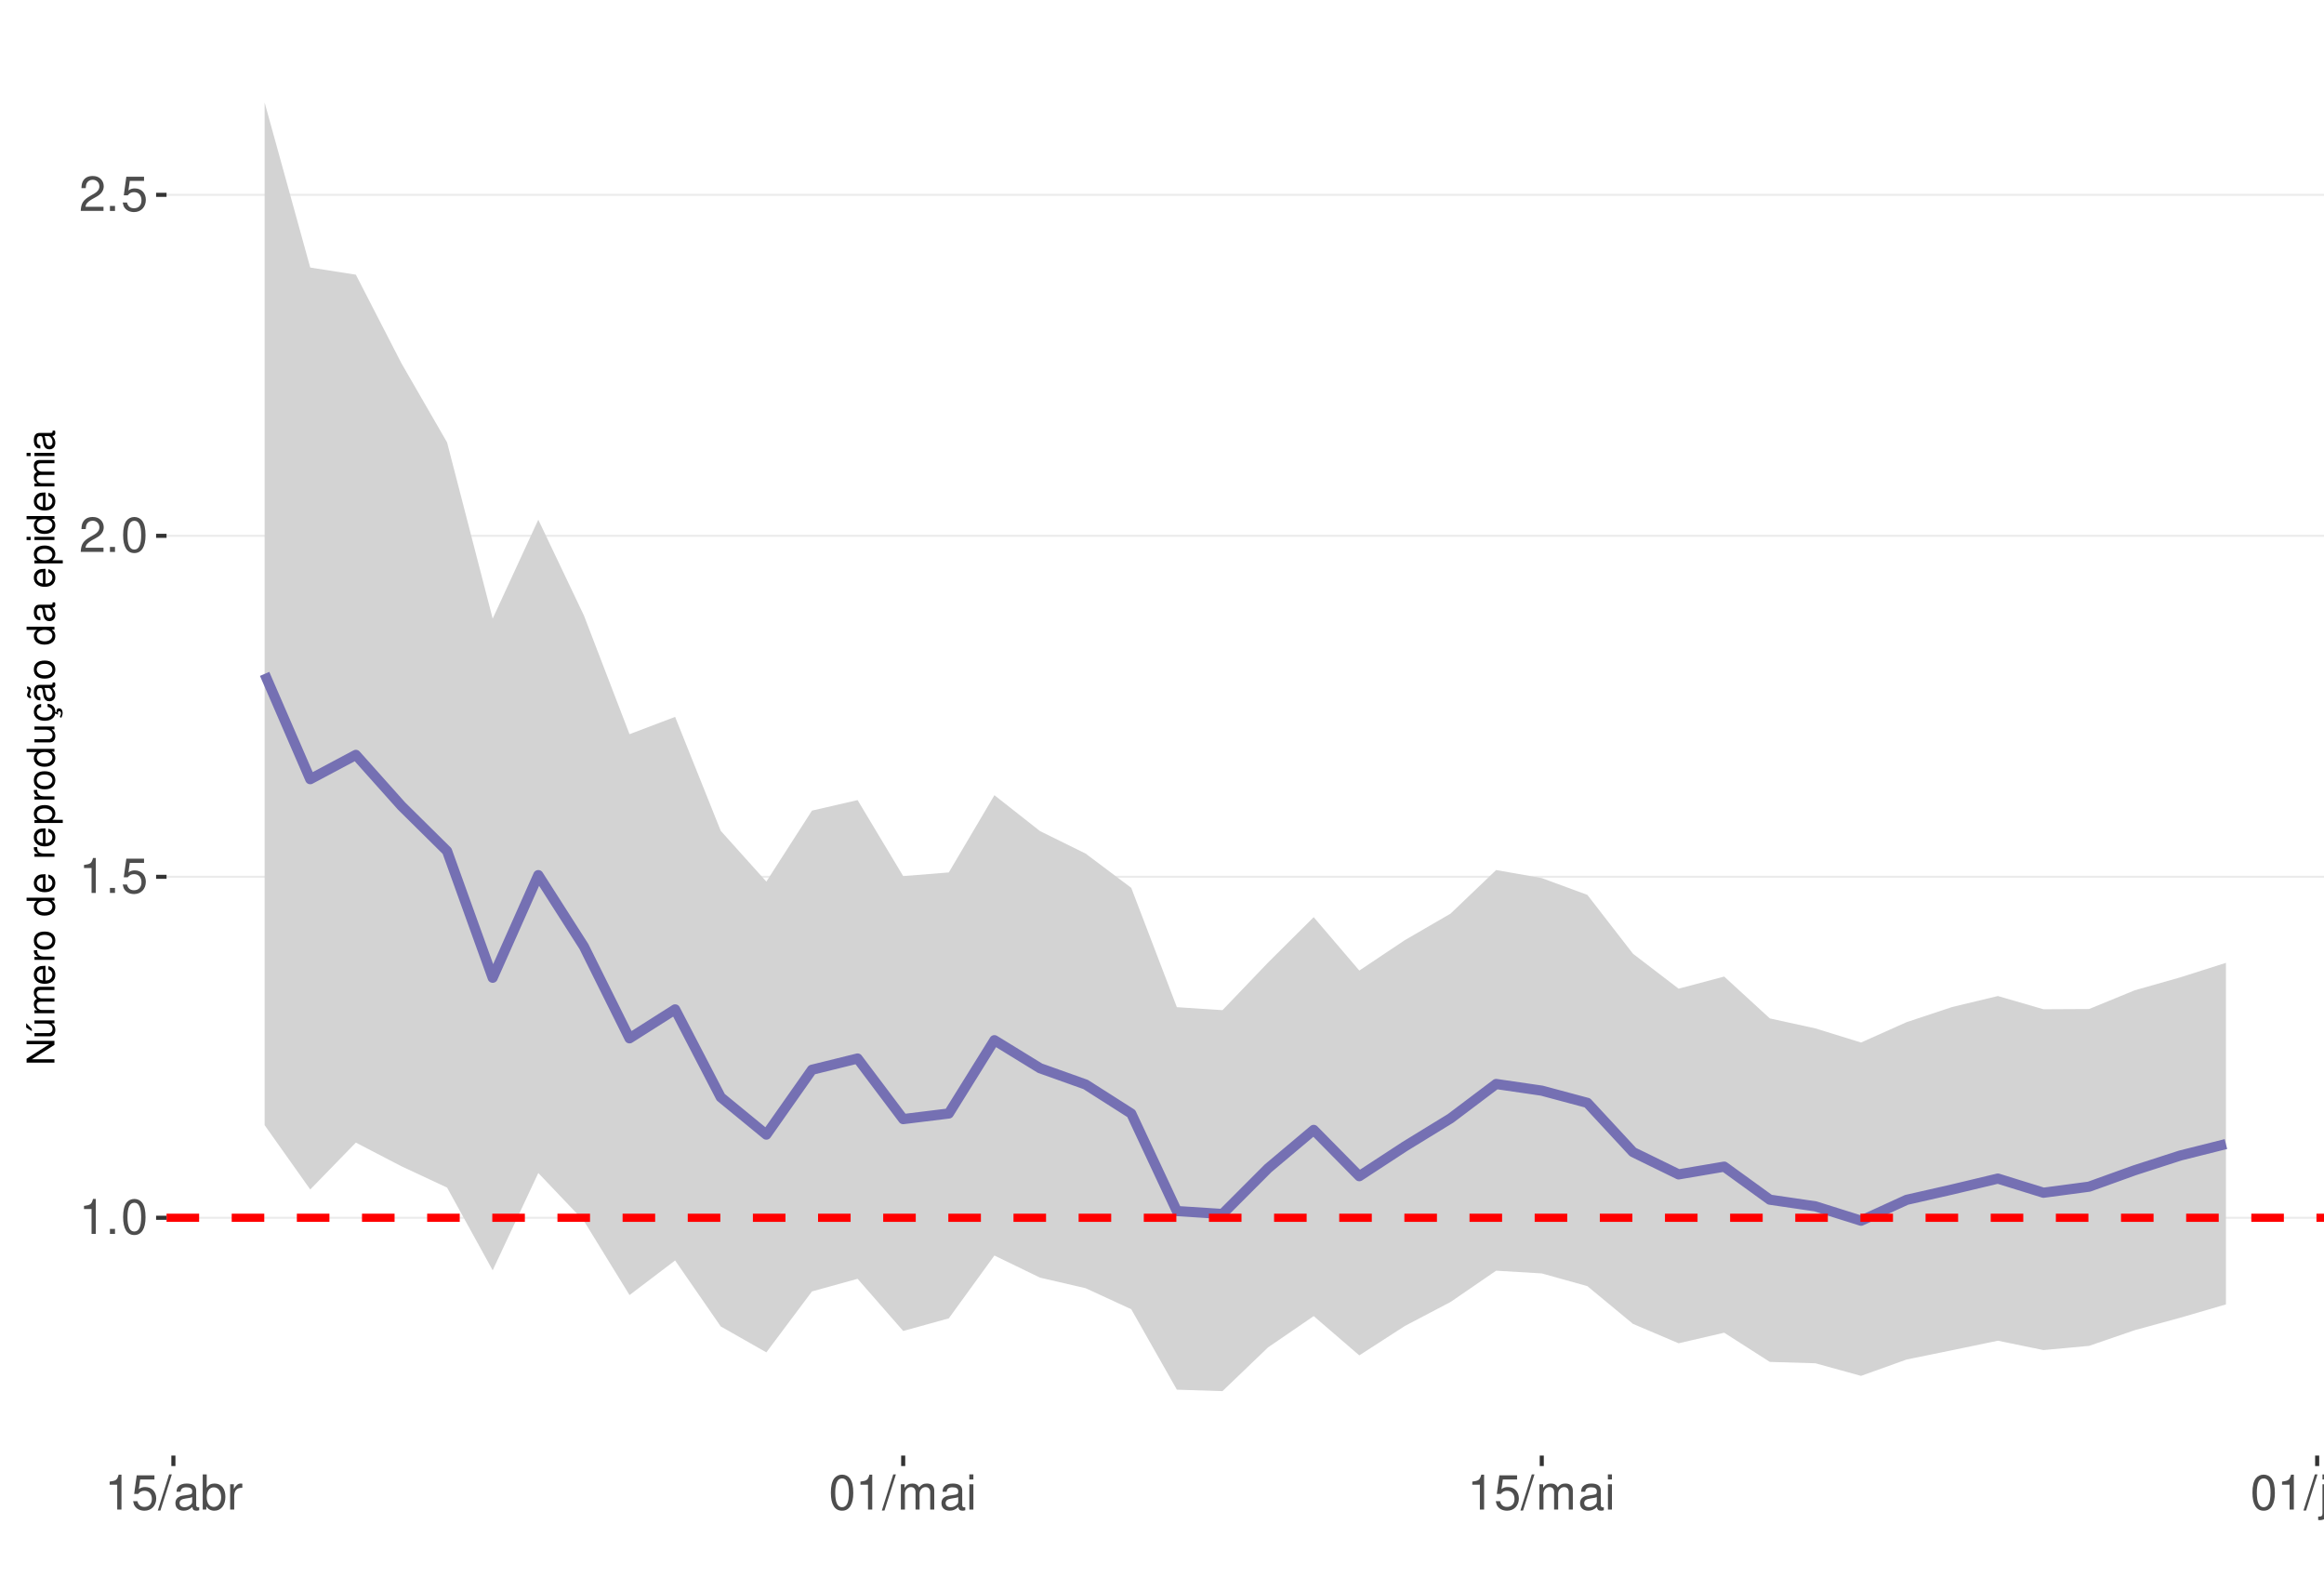
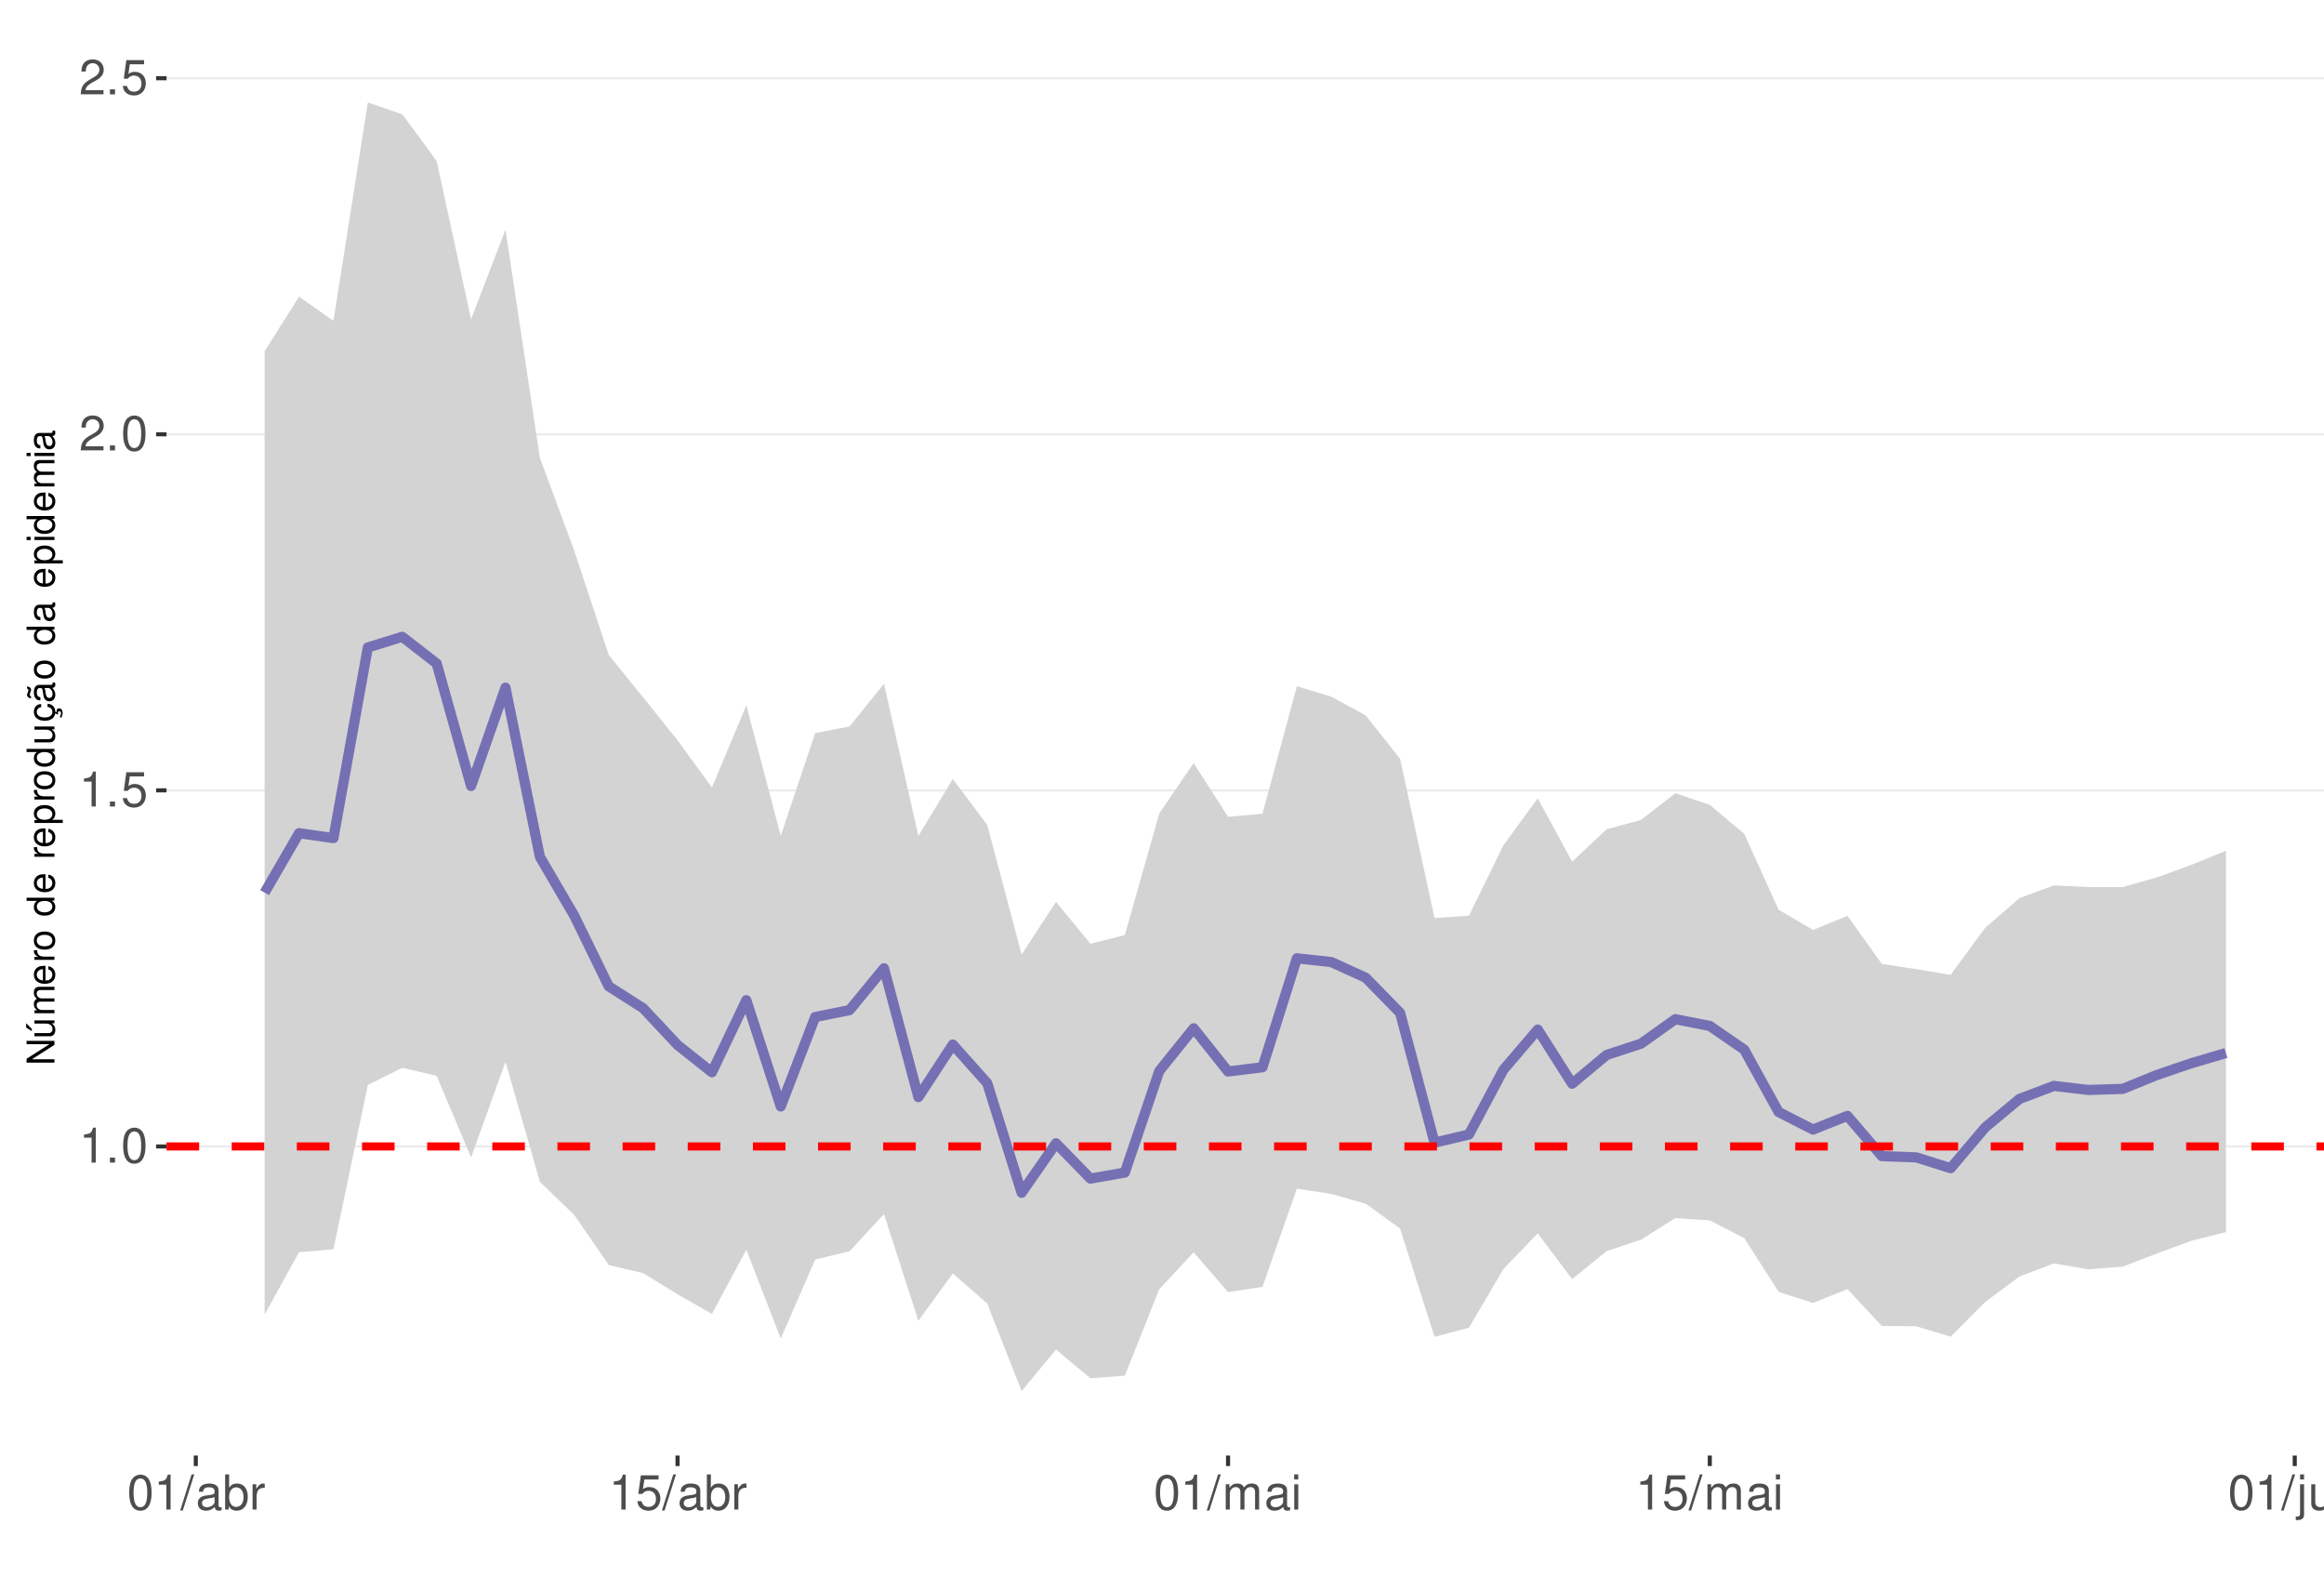
<svg xmlns="http://www.w3.org/2000/svg" xmlns:xlink="http://www.w3.org/1999/xlink" width="609pt" height="413pt" viewBox="0 0 609 413" version="1.1">
  <defs>
    <g>
      <symbol overflow="visible" id="glyph0-0">
        <path style="stroke:none;" d="" />
      </symbol>
      <symbol overflow="visible" id="glyph0-1">
        <path style="stroke:none;" d="M 3.281 -6.516 L 3.281 0 L 4.391 0 L 4.391 -9.156 L 3.656 -9.156 C 3.266 -7.75 3.016 -7.562 1.297 -7.328 L 1.297 -6.516 Z M 3.281 -6.516 " />
      </symbol>
      <symbol overflow="visible" id="glyph0-2">
        <path style="stroke:none;" d="M 2.422 -1.312 L 1.094 -1.312 L 1.094 0 L 2.422 0 Z M 2.422 -1.312 " />
      </symbol>
      <symbol overflow="visible" id="glyph0-3">
        <path style="stroke:none;" d="M 3.484 -9.156 C 2.641 -9.156 1.891 -8.766 1.422 -8.156 C 0.828 -7.344 0.547 -6.125 0.547 -4.422 C 0.547 -1.344 1.562 0.297 3.484 0.297 C 5.375 0.297 6.422 -1.344 6.422 -4.359 C 6.422 -6.125 6.141 -7.312 5.547 -8.156 C 5.078 -8.781 4.328 -9.156 3.484 -9.156 Z M 3.484 -8.156 C 4.688 -8.156 5.281 -6.938 5.281 -4.453 C 5.281 -1.844 4.703 -0.625 3.453 -0.625 C 2.281 -0.625 1.688 -1.891 1.688 -4.422 C 1.688 -6.938 2.281 -8.156 3.484 -8.156 Z M 3.484 -8.156 " />
      </symbol>
      <symbol overflow="visible" id="glyph0-4">
        <path style="stroke:none;" d="M 6.031 -8.969 L 1.391 -8.969 L 0.719 -4.094 L 1.75 -4.094 C 2.266 -4.703 2.703 -4.922 3.406 -4.922 C 4.609 -4.922 5.359 -4.094 5.359 -2.766 C 5.359 -1.484 4.609 -0.703 3.391 -0.703 C 2.422 -0.703 1.828 -1.188 1.562 -2.203 L 0.438 -2.203 C 0.594 -1.469 0.719 -1.109 0.984 -0.781 C 1.5 -0.094 2.406 0.297 3.422 0.297 C 5.234 0.297 6.5 -1.031 6.5 -2.922 C 6.5 -4.703 5.312 -5.906 3.594 -5.906 C 2.969 -5.906 2.453 -5.75 1.938 -5.359 L 2.297 -7.875 L 6.031 -7.875 Z M 6.031 -8.969 " />
      </symbol>
      <symbol overflow="visible" id="glyph0-5">
        <path style="stroke:none;" d="M 6.406 -1.094 L 1.688 -1.094 C 1.797 -1.859 2.203 -2.344 3.297 -3.016 L 4.562 -3.719 C 5.828 -4.422 6.469 -5.359 6.469 -6.484 C 6.469 -7.234 6.156 -7.953 5.625 -8.438 C 5.094 -8.922 4.438 -9.156 3.594 -9.156 C 2.453 -9.156 1.609 -8.75 1.109 -7.953 C 0.797 -7.484 0.656 -6.906 0.625 -5.984 L 1.75 -5.984 C 1.781 -6.609 1.859 -6.969 2.016 -7.281 C 2.297 -7.828 2.891 -8.172 3.562 -8.172 C 4.562 -8.172 5.328 -7.438 5.328 -6.453 C 5.328 -5.719 4.906 -5.094 4.109 -4.625 L 2.953 -3.953 C 1.078 -2.875 0.531 -2.016 0.438 -0.016 L 6.406 -0.016 Z M 6.406 -1.094 " />
      </symbol>
      <symbol overflow="visible" id="glyph0-6">
        <path style="stroke:none;" d="M 2.891 -9.219 L -0.094 0.25 L 0.594 0.25 L 3.594 -9.219 Z M 2.891 -9.219 " />
      </symbol>
      <symbol overflow="visible" id="glyph0-7">
        <path style="stroke:none;" d="M 6.766 -0.625 C 6.656 -0.594 6.609 -0.594 6.547 -0.594 C 6.172 -0.594 5.969 -0.781 5.969 -1.109 L 5.969 -5.016 C 5.969 -6.188 5.109 -6.828 3.484 -6.828 C 2.5 -6.828 1.734 -6.547 1.281 -6.047 C 0.969 -5.703 0.844 -5.328 0.828 -4.672 L 1.891 -4.672 C 1.969 -5.484 2.453 -5.844 3.438 -5.844 C 4.406 -5.844 4.922 -5.5 4.922 -4.859 L 4.922 -4.578 C 4.906 -4.125 4.688 -3.969 3.828 -3.844 C 2.328 -3.656 2.094 -3.609 1.703 -3.438 C 0.922 -3.109 0.531 -2.531 0.531 -1.672 C 0.531 -0.469 1.359 0.297 2.703 0.297 C 3.547 0.297 4.219 0 4.969 -0.688 C 5.031 0 5.359 0.297 6.047 0.297 C 6.281 0.297 6.422 0.266 6.766 0.172 Z M 4.922 -2.094 C 4.922 -1.734 4.828 -1.516 4.5 -1.234 C 4.078 -0.828 3.562 -0.625 2.938 -0.625 C 2.109 -0.625 1.625 -1.031 1.625 -1.703 C 1.625 -2.391 2.094 -2.75 3.234 -2.906 C 4.359 -3.062 4.562 -3.109 4.922 -3.281 Z M 4.922 -2.094 " />
      </symbol>
      <symbol overflow="visible" id="glyph0-8">
        <path style="stroke:none;" d="M 0.688 -9.219 L 0.688 0 L 1.625 0 L 1.625 -0.844 C 2.141 -0.078 2.812 0.297 3.734 0.297 C 5.484 0.297 6.625 -1.141 6.625 -3.344 C 6.625 -5.5 5.547 -6.828 3.781 -6.828 C 2.875 -6.828 2.234 -6.484 1.734 -5.734 L 1.734 -9.219 Z M 3.578 -5.828 C 4.766 -5.828 5.516 -4.812 5.516 -3.234 C 5.516 -1.719 4.734 -0.703 3.578 -0.703 C 2.453 -0.703 1.734 -1.703 1.734 -3.266 C 1.734 -4.828 2.453 -5.828 3.578 -5.828 Z M 3.578 -5.828 " />
      </symbol>
      <symbol overflow="visible" id="glyph0-9">
        <path style="stroke:none;" d="M 0.875 -6.625 L 0.875 0 L 1.938 0 L 1.938 -3.438 C 1.953 -5.031 2.609 -5.75 4.062 -5.703 L 4.062 -6.781 C 3.891 -6.812 3.781 -6.828 3.656 -6.828 C 2.969 -6.828 2.453 -6.422 1.844 -5.422 L 1.844 -6.625 Z M 0.875 -6.625 " />
      </symbol>
      <symbol overflow="visible" id="glyph0-10">
        <path style="stroke:none;" d="M 0.891 -6.625 L 0.891 0 L 1.953 0 L 1.953 -4.156 C 1.953 -5.125 2.641 -5.891 3.5 -5.891 C 4.297 -5.891 4.734 -5.422 4.734 -4.562 L 4.734 0 L 5.797 0 L 5.797 -4.156 C 5.797 -5.125 6.5 -5.891 7.359 -5.891 C 8.125 -5.891 8.578 -5.406 8.578 -4.562 L 8.578 0 L 9.641 0 L 9.641 -4.969 C 9.641 -6.156 8.953 -6.828 7.719 -6.828 C 6.828 -6.828 6.297 -6.562 5.688 -5.812 C 5.297 -6.516 4.766 -6.828 3.891 -6.828 C 3.016 -6.828 2.422 -6.5 1.859 -5.688 L 1.859 -6.625 Z M 0.891 -6.625 " />
      </symbol>
      <symbol overflow="visible" id="glyph0-11">
        <path style="stroke:none;" d="M 1.891 -6.625 L 0.844 -6.625 L 0.844 0 L 1.891 0 Z M 1.891 -9.219 L 0.828 -9.219 L 0.828 -7.891 L 1.891 -7.891 Z M 1.891 -9.219 " />
      </symbol>
      <symbol overflow="visible" id="glyph0-12">
        <path style="stroke:none;" d="M 0.891 -6.625 L 0.891 0.969 C 0.891 1.625 0.688 1.828 0.031 1.828 C -0.047 1.828 -0.094 1.828 -0.234 1.828 L -0.234 2.719 C -0.094 2.75 -0.031 2.766 0.125 2.766 C 1.312 2.766 1.938 2.297 1.938 1.375 L 1.938 -6.625 Z M 1.938 -9.219 L 0.891 -9.219 L 0.891 -7.891 L 1.938 -7.891 Z M 1.938 -9.219 " />
      </symbol>
      <symbol overflow="visible" id="glyph0-13">
        <path style="stroke:none;" d="M 6.094 0 L 6.094 -6.625 L 5.047 -6.625 L 5.047 -2.875 C 5.047 -1.516 4.344 -0.625 3.234 -0.625 C 2.406 -0.625 1.875 -1.141 1.875 -1.938 L 1.875 -6.625 L 0.828 -6.625 L 0.828 -1.516 C 0.828 -0.422 1.641 0.297 2.938 0.297 C 3.906 0.297 4.531 -0.047 5.156 -0.922 L 5.156 0 Z M 6.094 0 " />
      </symbol>
      <symbol overflow="visible" id="glyph0-14">
        <path style="stroke:none;" d="M 0.891 -6.625 L 0.891 0 L 1.953 0 L 1.953 -3.656 C 1.953 -5.016 2.656 -5.891 3.75 -5.891 C 4.578 -5.891 5.109 -5.391 5.109 -4.594 L 5.109 0 L 6.156 0 L 6.156 -5.016 C 6.156 -6.109 5.344 -6.828 4.062 -6.828 C 3.078 -6.828 2.438 -6.438 1.859 -5.516 L 1.859 -6.625 Z M 0.891 -6.625 " />
      </symbol>
      <symbol overflow="visible" id="glyph1-0">
        <path style="stroke:none;" d="" />
      </symbol>
      <symbol overflow="visible" id="glyph1-1">
        <path style="stroke:none;" d="M -7.297 -6.453 L -7.297 -5.578 L -1.328 -5.578 L -7.297 -1.766 L -7.297 -0.766 L 0 -0.766 L 0 -1.641 L -5.906 -1.641 L 0 -5.406 L 0 -6.453 Z M -7.297 -6.453 " />
      </symbol>
      <symbol overflow="visible" id="glyph1-2">
        <path style="stroke:none;" d="M 0 -4.812 L -5.234 -4.812 L -5.234 -3.984 L -2.266 -3.984 C -1.203 -3.984 -0.5 -3.438 -0.5 -2.562 C -0.5 -1.906 -0.906 -1.484 -1.531 -1.484 L -5.234 -1.484 L -5.234 -0.656 L -1.203 -0.656 C -0.328 -0.656 0.234 -1.297 0.234 -2.312 C 0.234 -3.094 -0.047 -3.578 -0.734 -4.062 L 0 -4.062 Z M -7.406 -2.953 L -5.922 -2 L -5.922 -2.594 L -7.406 -4.094 Z M -7.406 -2.953 " />
      </symbol>
      <symbol overflow="visible" id="glyph1-3">
        <path style="stroke:none;" d="M -5.234 -0.703 L 0 -0.703 L 0 -1.547 L -3.297 -1.547 C -4.047 -1.547 -4.656 -2.094 -4.656 -2.766 C -4.656 -3.391 -4.281 -3.734 -3.609 -3.734 L 0 -3.734 L 0 -4.578 L -3.297 -4.578 C -4.047 -4.578 -4.656 -5.125 -4.656 -5.812 C -4.656 -6.422 -4.266 -6.781 -3.609 -6.781 L 0 -6.781 L 0 -7.625 L -3.938 -7.625 C -4.875 -7.625 -5.391 -7.078 -5.391 -6.094 C -5.391 -5.406 -5.188 -4.984 -4.594 -4.484 C -5.156 -4.188 -5.391 -3.766 -5.391 -3.078 C -5.391 -2.375 -5.125 -1.906 -4.5 -1.469 L -5.234 -1.469 Z M -5.234 -0.703 " />
      </symbol>
      <symbol overflow="visible" id="glyph1-4">
        <path style="stroke:none;" d="M -2.344 -5.125 C -3.141 -5.125 -3.625 -5.062 -4.016 -4.922 C -4.875 -4.578 -5.391 -3.781 -5.391 -2.797 C -5.391 -1.344 -4.281 -0.406 -2.547 -0.406 C -0.812 -0.406 0.234 -1.297 0.234 -2.781 C 0.234 -3.984 -0.453 -4.812 -1.594 -5.016 L -1.594 -4.188 C -0.906 -3.953 -0.547 -3.484 -0.547 -2.812 C -0.547 -2.281 -0.781 -1.828 -1.219 -1.547 C -1.516 -1.344 -1.812 -1.281 -2.344 -1.266 Z M -3.016 -1.297 C -3.984 -1.359 -4.625 -1.953 -4.625 -2.797 C -4.625 -3.641 -3.953 -4.234 -3.016 -4.234 Z M -3.016 -1.297 " />
      </symbol>
      <symbol overflow="visible" id="glyph1-5">
        <path style="stroke:none;" d="M -5.234 -0.688 L 0 -0.688 L 0 -1.531 L -2.719 -1.531 C -3.984 -1.547 -4.547 -2.062 -4.516 -3.203 L -5.359 -3.203 C -5.375 -3.062 -5.391 -2.984 -5.391 -2.891 C -5.391 -2.344 -5.062 -1.938 -4.297 -1.453 L -5.234 -1.453 Z M -5.234 -0.688 " />
      </symbol>
      <symbol overflow="visible" id="glyph1-6">
        <path style="stroke:none;" d="M -5.391 -2.719 C -5.391 -1.234 -4.344 -0.359 -2.578 -0.359 C -0.812 -0.359 0.234 -1.234 0.234 -2.734 C 0.234 -4.203 -0.812 -5.094 -2.547 -5.094 C -4.359 -5.094 -5.391 -4.234 -5.391 -2.719 Z M -4.625 -2.734 C -4.625 -3.672 -3.844 -4.234 -2.547 -4.234 C -1.312 -4.234 -0.547 -3.656 -0.547 -2.734 C -0.547 -1.797 -1.312 -1.234 -2.578 -1.234 C -3.844 -1.234 -4.625 -1.797 -4.625 -2.734 Z M -4.625 -2.734 " />
      </symbol>
      <symbol overflow="visible" id="glyph1-7">
        <path style="stroke:none;" d="" />
      </symbol>
      <symbol overflow="visible" id="glyph1-8">
        <path style="stroke:none;" d="M -7.297 -4.953 L -7.297 -4.125 L -4.578 -4.125 C -5.109 -3.766 -5.391 -3.203 -5.391 -2.516 C -5.391 -1.156 -4.297 -0.266 -2.625 -0.266 C -0.859 -0.266 0.234 -1.125 0.234 -2.547 C 0.234 -3.266 -0.047 -3.766 -0.688 -4.203 L 0 -4.203 L 0 -4.953 Z M -4.609 -2.656 C -4.609 -3.547 -3.812 -4.125 -2.562 -4.125 C -1.344 -4.125 -0.547 -3.547 -0.547 -2.656 C -0.547 -1.734 -1.359 -1.125 -2.578 -1.125 C -3.797 -1.125 -4.609 -1.734 -4.609 -2.656 Z M -4.609 -2.656 " />
      </symbol>
      <symbol overflow="visible" id="glyph1-9">
        <path style="stroke:none;" d="M 2.188 -0.547 L 2.188 -1.375 L -0.547 -1.375 C -0.016 -1.812 0.234 -2.312 0.234 -2.984 C 0.234 -4.344 -0.859 -5.234 -2.531 -5.234 C -4.297 -5.234 -5.391 -4.375 -5.391 -2.984 C -5.391 -2.266 -5.062 -1.703 -4.453 -1.312 L -5.234 -1.312 L -5.234 -0.547 Z M -4.609 -2.844 C -4.609 -3.766 -3.797 -4.359 -2.547 -4.359 C -1.359 -4.359 -0.547 -3.75 -0.547 -2.844 C -0.547 -1.953 -1.344 -1.375 -2.578 -1.375 C -3.812 -1.375 -4.609 -1.953 -4.609 -2.844 Z M -4.609 -2.844 " />
      </symbol>
      <symbol overflow="visible" id="glyph1-10">
        <path style="stroke:none;" d="M 0 -4.812 L -5.234 -4.812 L -5.234 -3.984 L -2.266 -3.984 C -1.203 -3.984 -0.5 -3.438 -0.5 -2.562 C -0.5 -1.906 -0.906 -1.484 -1.531 -1.484 L -5.234 -1.484 L -5.234 -0.656 L -1.203 -0.656 C -0.328 -0.656 0.234 -1.297 0.234 -2.312 C 0.234 -3.094 -0.047 -3.578 -0.734 -4.062 L 0 -4.062 Z M 0 -4.812 " />
      </symbol>
      <symbol overflow="visible" id="glyph1-11">
        <path style="stroke:none;" d="M 0.234 -2.641 C 0.234 -3.875 -0.547 -4.703 -1.797 -4.766 L -1.797 -3.938 C -0.953 -3.797 -0.531 -3.359 -0.531 -2.656 C -0.531 -1.734 -1.281 -1.188 -2.516 -1.188 C -3.844 -1.188 -4.625 -1.719 -4.625 -2.625 C -4.625 -3.328 -4.203 -3.766 -3.484 -3.875 L -3.484 -4.703 C -3.984 -4.672 -4.312 -4.562 -4.609 -4.359 C -5.094 -4 -5.391 -3.375 -5.391 -2.641 C -5.391 -1.219 -4.266 -0.312 -2.531 -0.312 C -1.469 -0.312 -0.625 -0.672 -0.156 -1.312 C 0.047 -1.594 0.125 -1.812 0.203 -2.25 L 0.922 -1.938 L 0.984 -2.062 C 0.938 -2.188 0.906 -2.25 0.906 -2.375 C 0.906 -2.656 1.047 -2.828 1.281 -2.828 C 1.547 -2.828 1.734 -2.594 1.734 -2.297 C 1.734 -2.031 1.672 -1.844 1.438 -1.406 L 1.406 -1.312 L 1.812 -1.094 C 2.078 -1.75 2.141 -1.953 2.141 -2.344 C 2.141 -3.109 1.781 -3.578 1.203 -3.578 C 0.781 -3.578 0.547 -3.297 0.547 -2.797 C 0.547 -2.703 0.547 -2.641 0.562 -2.516 Z M 0.234 -2.641 " />
      </symbol>
      <symbol overflow="visible" id="glyph1-12">
        <path style="stroke:none;" d="M -0.484 -5.344 C -0.469 -5.266 -0.469 -5.219 -0.469 -5.172 C -0.469 -4.875 -0.625 -4.719 -0.875 -4.719 L -3.953 -4.719 C -4.891 -4.719 -5.391 -4.047 -5.391 -2.75 C -5.391 -1.984 -5.172 -1.375 -4.781 -1.016 C -4.516 -0.766 -4.203 -0.672 -3.688 -0.656 L -3.688 -1.484 C -4.328 -1.562 -4.625 -1.938 -4.625 -2.719 C -4.625 -3.484 -4.344 -3.891 -3.844 -3.891 L -3.625 -3.891 C -3.266 -3.875 -3.125 -3.703 -3.047 -3.016 C -2.891 -1.844 -2.844 -1.656 -2.719 -1.344 C -2.453 -0.734 -2 -0.422 -1.312 -0.422 C -0.375 -0.422 0.234 -1.078 0.234 -2.141 C 0.234 -2.797 0 -3.328 -0.547 -3.922 C 0 -3.984 0.234 -4.234 0.234 -4.781 C 0.234 -4.953 0.203 -5.062 0.141 -5.344 Z M -1.656 -3.891 C -1.375 -3.891 -1.203 -3.812 -0.969 -3.562 C -0.656 -3.219 -0.5 -2.812 -0.5 -2.312 C -0.5 -1.672 -0.812 -1.297 -1.344 -1.297 C -1.891 -1.297 -2.172 -1.656 -2.297 -2.547 C -2.422 -3.438 -2.453 -3.609 -2.594 -3.891 Z M -7.172 -3.75 C -6.922 -3.672 -6.812 -3.547 -6.812 -3.375 C -6.812 -3.25 -6.875 -2.984 -6.984 -2.734 C -7.156 -2.312 -7.172 -2.25 -7.172 -2.047 C -7.172 -1.594 -6.797 -1.297 -6.141 -1.188 L -6.141 -1.766 C -6.375 -1.812 -6.5 -1.938 -6.5 -2.094 C -6.5 -2.203 -6.469 -2.344 -6.375 -2.578 C -6.156 -3.156 -6.125 -3.234 -6.125 -3.438 C -6.125 -3.922 -6.484 -4.219 -7.172 -4.312 Z M -7.172 -3.75 " />
      </symbol>
      <symbol overflow="visible" id="glyph1-13">
        <path style="stroke:none;" d="M -0.484 -5.344 C -0.469 -5.266 -0.469 -5.219 -0.469 -5.172 C -0.469 -4.875 -0.625 -4.719 -0.875 -4.719 L -3.953 -4.719 C -4.891 -4.719 -5.391 -4.047 -5.391 -2.75 C -5.391 -1.984 -5.172 -1.375 -4.781 -1.016 C -4.516 -0.766 -4.203 -0.672 -3.688 -0.656 L -3.688 -1.484 C -4.328 -1.562 -4.625 -1.938 -4.625 -2.719 C -4.625 -3.484 -4.344 -3.891 -3.844 -3.891 L -3.625 -3.891 C -3.266 -3.875 -3.125 -3.703 -3.047 -3.016 C -2.891 -1.844 -2.844 -1.656 -2.719 -1.344 C -2.453 -0.734 -2 -0.422 -1.312 -0.422 C -0.375 -0.422 0.234 -1.078 0.234 -2.141 C 0.234 -2.797 0 -3.328 -0.547 -3.922 C 0 -3.984 0.234 -4.234 0.234 -4.781 C 0.234 -4.953 0.203 -5.062 0.141 -5.344 Z M -1.656 -3.891 C -1.375 -3.891 -1.203 -3.812 -0.969 -3.562 C -0.656 -3.219 -0.5 -2.812 -0.5 -2.312 C -0.5 -1.672 -0.812 -1.297 -1.344 -1.297 C -1.891 -1.297 -2.172 -1.656 -2.297 -2.547 C -2.422 -3.438 -2.453 -3.609 -2.594 -3.891 Z M -1.656 -3.891 " />
      </symbol>
      <symbol overflow="visible" id="glyph1-14">
        <path style="stroke:none;" d="M -5.234 -1.5 L -5.234 -0.672 L 0 -0.672 L 0 -1.5 Z M -7.297 -1.5 L -7.297 -0.656 L -6.234 -0.656 L -6.234 -1.5 Z M -7.297 -1.5 " />
      </symbol>
    </g>
    <clipPath id="clip1">
      <path d="M 43.645 9.961 L 609 9.961 L 609 381.328 L 43.645 381.328 Z M 43.645 9.961 " />
    </clipPath>
    <clipPath id="clip2">
-       <path d="M 43.645 318 L 609 318 L 609 320 L 43.645 320 Z M 43.645 318 " />
+       <path d="M 43.645 300 L 609 300 L 609 301 L 43.645 301 Z M 43.645 300 " />
    </clipPath>
    <clipPath id="clip3">
-       <path d="M 43.645 229 L 609 229 L 609 230 L 43.645 230 Z M 43.645 229 " />
+       <path d="M 43.645 206 L 609 206 L 609 208 L 43.645 208 Z M 43.645 206 " />
    </clipPath>
    <clipPath id="clip4">
-       <path d="M 43.645 140 L 609 140 L 609 141 L 43.645 141 Z M 43.645 140 " />
+       <path d="M 43.645 113 L 609 113 L 609 115 L 43.645 115 Z M 43.645 113 " />
    </clipPath>
    <clipPath id="clip5">
-       <path d="M 43.645 50 L 609 50 L 609 52 L 43.645 52 Z M 43.645 50 " />
+       <path d="M 43.645 20 L 609 20 L 609 21 L 43.645 21 Z M 43.645 20 " />
    </clipPath>
    <clipPath id="clip6">
-       <path d="M 43.645 317 L 609 317 L 609 321 L 43.645 321 Z M 43.645 317 " />
+       <path d="M 43.645 299 L 609 299 L 609 302 L 43.645 302 Z M 43.645 299 " />
    </clipPath>
  </defs>
  <g id="surface63">
    <rect x="0" y="0" width="609" height="413" style="fill:rgb(100%,100%,100%);fill-opacity:1;stroke:none;" />
    <rect x="0" y="0" width="609" height="413" style="fill:rgb(100%,100%,100%);fill-opacity:1;stroke:none;" />
    <path style="fill:none;stroke-width:1.067;stroke-linecap:round;stroke-linejoin:round;stroke:rgb(100%,100%,100%);stroke-opacity:1;stroke-miterlimit:10;" d="M 0 413 L 609 413 L 609 0 L 0 0 Z M 0 413 " />
    <g clip-path="url(#clip1)" clip-rule="nonzero">
      <path style=" stroke:none;fill-rule:nonzero;fill:rgb(100%,100%,100%);fill-opacity:1;" d="M 43.645 381.328 L 609 381.328 L 609 9.961 L 43.645 9.961 Z M 43.645 381.328 " />
    </g>
    <g clip-path="url(#clip2)" clip-rule="nonzero">
-       <path style="fill:none;stroke-width:0.533;stroke-linecap:butt;stroke-linejoin:round;stroke:rgb(92.157%,92.157%,92.157%);stroke-opacity:1;stroke-miterlimit:10;" d="M 43.645 319.035 L 609 319.035 " />
+       <path style="fill:none;stroke-width:0.533;stroke-linecap:butt;stroke-linejoin:round;stroke:rgb(92.157%,92.157%,92.157%);stroke-opacity:1;stroke-miterlimit:10;" d="M 43.645 300.352 L 609 300.352 " />
    </g>
    <g clip-path="url(#clip3)" clip-rule="nonzero">
-       <path style="fill:none;stroke-width:0.533;stroke-linecap:butt;stroke-linejoin:round;stroke:rgb(92.157%,92.157%,92.157%);stroke-opacity:1;stroke-miterlimit:10;" d="M 43.645 229.707 L 609 229.707 " />
+       <path style="fill:none;stroke-width:0.533;stroke-linecap:butt;stroke-linejoin:round;stroke:rgb(92.157%,92.157%,92.157%);stroke-opacity:1;stroke-miterlimit:10;" d="M 43.645 207.066 L 609 207.066 " />
    </g>
    <g clip-path="url(#clip4)" clip-rule="nonzero">
-       <path style="fill:none;stroke-width:0.533;stroke-linecap:butt;stroke-linejoin:round;stroke:rgb(92.157%,92.157%,92.157%);stroke-opacity:1;stroke-miterlimit:10;" d="M 43.645 140.375 L 609 140.375 " />
+       <path style="fill:none;stroke-width:0.533;stroke-linecap:butt;stroke-linejoin:round;stroke:rgb(92.157%,92.157%,92.157%);stroke-opacity:1;stroke-miterlimit:10;" d="M 43.645 113.781 L 609 113.781 " />
    </g>
    <g clip-path="url(#clip5)" clip-rule="nonzero">
-       <path style="fill:none;stroke-width:0.533;stroke-linecap:butt;stroke-linejoin:round;stroke:rgb(92.157%,92.157%,92.157%);stroke-opacity:1;stroke-miterlimit:10;" d="M 43.645 51.043 L 609 51.043 " />
-     </g>
-     <path style=" stroke:none;fill-rule:nonzero;fill:rgb(82.745%,82.745%,82.745%);fill-opacity:1;" d="M 69.344 26.844 L 81.297 70.094 L 93.25 71.961 L 105.199 95.184 L 117.152 115.891 L 129.105 162.07 L 141.059 136.156 L 153.012 161.238 L 164.965 192.34 L 176.914 187.809 L 188.867 217.66 L 200.82 230.965 L 212.773 212.367 L 224.727 209.609 L 236.68 229.527 L 248.633 228.559 L 260.582 208.328 L 272.535 217.734 L 284.488 223.625 L 296.441 232.598 L 308.395 263.859 L 320.348 264.645 L 332.297 252.168 L 344.25 240.277 L 356.203 254.266 L 368.156 246.289 L 380.109 239.359 L 392.062 227.934 L 404.016 230.043 L 415.965 234.441 L 427.918 249.863 L 439.871 259.012 L 451.824 255.844 L 463.777 266.805 L 475.73 269.426 L 487.684 273.121 L 499.633 267.777 L 511.586 263.812 L 523.539 260.945 L 535.492 264.406 L 547.445 264.344 L 559.398 259.438 L 571.348 256.047 L 583.301 252.246 L 583.301 341.73 L 571.348 345.215 L 559.398 348.484 L 547.445 352.594 L 535.492 353.695 L 523.539 351.242 L 511.586 353.727 L 499.633 356.164 L 487.684 360.453 L 475.73 357.156 L 463.777 356.793 L 451.824 349.145 L 439.871 351.914 L 427.918 346.832 L 415.965 336.945 L 404.016 333.613 L 392.062 332.895 L 380.109 341.098 L 368.156 347.375 L 356.203 355.086 L 344.25 344.797 L 332.297 352.988 L 320.348 364.449 L 308.395 364.07 L 296.441 342.992 L 284.488 337.488 L 272.535 334.719 L 260.582 328.926 L 248.633 345.383 L 236.68 348.691 L 224.727 335.023 L 212.773 338.332 L 200.82 354.293 L 188.867 347.5 L 176.914 330.219 L 164.965 339.285 L 153.012 319.863 L 141.059 307.305 L 129.105 332.801 L 117.152 311.121 L 105.199 305.547 L 93.25 299.34 L 81.297 311.625 L 69.344 294.766 Z M 69.344 26.844 " />
-     <path style="fill:none;stroke-width:2.667;stroke-linecap:butt;stroke-linejoin:round;stroke:rgb(45.882%,43.922%,70.196%);stroke-opacity:1;stroke-miterlimit:10;" d="M 69.344 176.547 L 81.297 204.129 L 93.25 197.766 L 105.199 211.141 L 117.152 222.957 L 129.105 256.152 L 141.059 229.266 L 153.012 247.969 L 164.965 272.023 L 176.914 264.441 L 188.867 287.441 L 200.82 297.25 L 212.773 280.258 L 224.727 277.309 L 236.68 293.184 L 248.633 291.715 L 260.582 272.512 L 272.535 279.852 L 284.488 284.117 L 296.441 291.73 L 308.395 317.273 L 320.348 318.043 L 332.297 306.074 L 344.25 296.016 L 356.203 308.141 L 368.156 300.328 L 380.109 293 L 392.062 283.988 L 404.016 285.73 L 415.965 288.93 L 427.918 301.824 L 439.871 307.668 L 451.824 305.641 L 463.777 314.293 L 475.73 316.043 L 487.684 319.805 L 499.633 314.336 L 511.586 311.621 L 523.539 308.766 L 535.492 312.473 L 547.445 310.887 L 559.398 306.586 L 571.348 302.723 L 583.301 299.723 " />
+       <path style="fill:none;stroke-width:0.533;stroke-linecap:butt;stroke-linejoin:round;stroke:rgb(92.157%,92.157%,92.157%);stroke-opacity:1;stroke-miterlimit:10;" d="M 43.645 20.5 L 609 20.5 " />
+     </g>
+     <path style=" stroke:none;fill-rule:nonzero;fill:rgb(82.745%,82.745%,82.745%);fill-opacity:1;" d="M 69.344 91.996 L 78.359 77.723 L 87.375 84.051 L 96.395 26.844 L 105.41 29.938 L 114.426 42.164 L 123.445 83.656 L 132.461 60.137 L 141.477 119.953 L 150.496 144.332 L 159.512 171.566 L 168.527 182.691 L 177.547 193.941 L 186.562 206.312 L 195.578 184.77 L 204.594 218.965 L 213.613 192.062 L 222.629 190.32 L 231.645 179.145 L 240.664 219 L 249.68 204.094 L 258.695 216.09 L 267.715 250.062 L 276.73 236.281 L 285.746 247.254 L 294.762 244.965 L 303.781 213.113 L 312.797 199.91 L 321.812 213.992 L 330.832 213.176 L 339.848 179.785 L 348.863 182.52 L 357.883 187.426 L 366.898 198.82 L 375.914 240.496 L 384.934 239.902 L 393.949 221.484 L 402.965 209.137 L 411.98 225.746 L 421 217.258 L 430.016 214.801 L 439.031 207.809 L 448.051 210.871 L 457.066 218.43 L 466.082 238.336 L 475.102 243.625 L 484.117 239.934 L 493.133 252.527 L 502.152 253.906 L 511.168 255.379 L 520.184 243.105 L 529.199 235.285 L 538.219 231.957 L 547.234 232.391 L 556.25 232.398 L 565.27 229.84 L 574.285 226.566 L 583.301 222.883 L 583.301 322.801 L 574.285 325.047 L 565.27 328.367 L 556.25 331.836 L 547.234 332.539 L 538.219 330.992 L 529.199 334.43 L 520.184 341.121 L 511.168 350.188 L 502.152 347.457 L 493.133 347.383 L 484.117 337.723 L 475.102 341.348 L 466.082 338.441 L 457.066 324.34 L 448.051 319.73 L 439.031 319.125 L 430.016 324.77 L 421 327.773 L 411.98 335.098 L 402.965 323.117 L 393.949 332.484 L 384.934 347.836 L 375.914 350.234 L 366.898 321.867 L 357.883 315.344 L 348.863 312.797 L 339.848 311.406 L 330.832 337.121 L 321.812 338.508 L 312.797 328.086 L 303.781 337.754 L 294.762 360.395 L 285.746 361.094 L 276.73 353.562 L 267.715 364.449 L 258.695 341.484 L 249.68 333.613 L 240.664 346.027 L 231.645 318.059 L 222.629 327.801 L 213.613 329.977 L 204.594 350.691 L 195.578 327.398 L 186.562 344.219 L 177.547 339.074 L 168.527 333.543 L 159.512 331.395 L 150.496 318.316 L 141.477 309.609 L 132.461 278.176 L 123.445 303.242 L 114.426 281.863 L 105.41 279.754 L 96.395 284.227 L 87.375 327.289 L 78.359 328.059 L 69.344 344.383 Z M 69.344 91.996 " />
+     <path style="fill:none;stroke-width:2.667;stroke-linecap:butt;stroke-linejoin:round;stroke:rgb(45.882%,43.922%,70.196%);stroke-opacity:1;stroke-miterlimit:10;" d="M 69.344 233.855 L 78.359 218.281 L 87.375 219.566 L 96.395 169.621 L 105.41 166.832 L 114.426 173.824 L 123.445 205.914 L 132.461 180.16 L 141.477 224.48 L 150.496 239.922 L 159.512 258.395 L 168.527 264.129 L 177.547 273.754 L 186.562 280.918 L 195.578 262.023 L 204.594 289.871 L 213.613 266.445 L 222.629 264.633 L 231.645 253.664 L 240.664 287.426 L 249.68 273.648 L 258.695 283.766 L 267.715 312.488 L 276.73 299.512 L 285.746 308.773 L 294.762 307.191 L 303.781 280.594 L 312.797 269.391 L 321.812 280.711 L 330.832 279.598 L 339.848 251.059 L 348.863 252.039 L 357.883 256.148 L 366.898 265.359 L 375.914 299.352 L 384.934 297.223 L 393.949 280.289 L 402.965 269.727 L 411.98 283.914 L 421 276.391 L 430.016 273.426 L 439.031 267.008 L 448.051 268.781 L 457.066 274.984 L 466.082 291.324 L 475.102 295.922 L 484.117 292.332 L 493.133 302.887 L 502.152 303.207 L 511.168 306.051 L 520.184 295.402 L 529.199 287.898 L 538.219 284.488 L 547.234 285.543 L 556.25 285.27 L 565.27 281.605 L 574.285 278.535 L 583.301 275.883 " />
    <g clip-path="url(#clip6)" clip-rule="nonzero">
-       <path style="fill:none;stroke-width:2.134;stroke-linecap:butt;stroke-linejoin:round;stroke:rgb(100%,0%,0%);stroke-opacity:1;stroke-dasharray:8.536,8.536;stroke-miterlimit:10;" d="M 43.645 319.035 L 609 319.035 " />
-     </g>
-     <g style="fill:rgb(30.196%,30.196%,30.196%);fill-opacity:1;">
-       <use xlink:href="#glyph0-1" x="20.715" y="323.257" />
-       <use xlink:href="#glyph0-2" x="27.715" y="323.257" />
-       <use xlink:href="#glyph0-3" x="31.715" y="323.257" />
-     </g>
-     <g style="fill:rgb(30.196%,30.196%,30.196%);fill-opacity:1;">
-       <use xlink:href="#glyph0-1" x="20.715" y="233.929" />
-       <use xlink:href="#glyph0-2" x="27.715" y="233.929" />
-       <use xlink:href="#glyph0-4" x="31.715" y="233.929" />
-     </g>
-     <g style="fill:rgb(30.196%,30.196%,30.196%);fill-opacity:1;">
-       <use xlink:href="#glyph0-5" x="20.715" y="144.597" />
-       <use xlink:href="#glyph0-2" x="27.715" y="144.597" />
-       <use xlink:href="#glyph0-3" x="31.715" y="144.597" />
-     </g>
-     <g style="fill:rgb(30.196%,30.196%,30.196%);fill-opacity:1;">
-       <use xlink:href="#glyph0-5" x="20.715" y="55.265" />
-       <use xlink:href="#glyph0-2" x="27.715" y="55.265" />
-       <use xlink:href="#glyph0-4" x="31.715" y="55.265" />
-     </g>
-     <path style="fill:none;stroke-width:1.067;stroke-linecap:butt;stroke-linejoin:round;stroke:rgb(20%,20%,20%);stroke-opacity:1;stroke-miterlimit:10;" d="M 40.906 319.035 L 43.645 319.035 " />
-     <path style="fill:none;stroke-width:1.067;stroke-linecap:butt;stroke-linejoin:round;stroke:rgb(20%,20%,20%);stroke-opacity:1;stroke-miterlimit:10;" d="M 40.906 229.707 L 43.645 229.707 " />
-     <path style="fill:none;stroke-width:1.067;stroke-linecap:butt;stroke-linejoin:round;stroke:rgb(20%,20%,20%);stroke-opacity:1;stroke-miterlimit:10;" d="M 40.906 140.375 L 43.645 140.375 " />
-     <path style="fill:none;stroke-width:1.067;stroke-linecap:butt;stroke-linejoin:round;stroke:rgb(20%,20%,20%);stroke-opacity:1;stroke-miterlimit:10;" d="M 40.906 51.043 L 43.645 51.043 " />
-     <path style="fill:none;stroke-width:1.067;stroke-linecap:butt;stroke-linejoin:round;stroke:rgb(20%,20%,20%);stroke-opacity:1;stroke-miterlimit:10;" d="M 45.438 384.07 L 45.438 381.328 " />
-     <path style="fill:none;stroke-width:1.067;stroke-linecap:butt;stroke-linejoin:round;stroke:rgb(20%,20%,20%);stroke-opacity:1;stroke-miterlimit:10;" d="M 236.68 384.07 L 236.68 381.328 " />
-     <path style="fill:none;stroke-width:1.067;stroke-linecap:butt;stroke-linejoin:round;stroke:rgb(20%,20%,20%);stroke-opacity:1;stroke-miterlimit:10;" d="M 404.016 384.07 L 404.016 381.328 " />
-     <path style="fill:none;stroke-width:1.067;stroke-linecap:butt;stroke-linejoin:round;stroke:rgb(20%,20%,20%);stroke-opacity:1;stroke-miterlimit:10;" d="M 607.207 384.07 L 607.207 381.328 " />
-     <g style="fill:rgb(30.196%,30.196%,30.196%);fill-opacity:1;">
-       <use xlink:href="#glyph0-1" x="27.438" y="395.483" />
-       <use xlink:href="#glyph0-4" x="34.438" y="395.483" />
-       <use xlink:href="#glyph0-6" x="41.438" y="395.483" />
-       <use xlink:href="#glyph0-7" x="45.438" y="395.483" />
-       <use xlink:href="#glyph0-8" x="52.438" y="395.483" />
-       <use xlink:href="#glyph0-9" x="59.438" y="395.483" />
-     </g>
-     <g style="fill:rgb(30.196%,30.196%,30.196%);fill-opacity:1;">
-       <use xlink:href="#glyph0-3" x="217.18" y="395.483" />
-       <use xlink:href="#glyph0-1" x="224.18" y="395.483" />
-       <use xlink:href="#glyph0-6" x="231.18" y="395.483" />
-       <use xlink:href="#glyph0-10" x="235.18" y="395.483" />
-       <use xlink:href="#glyph0-7" x="246.18" y="395.483" />
-       <use xlink:href="#glyph0-11" x="253.18" y="395.483" />
-     </g>
-     <g style="fill:rgb(30.196%,30.196%,30.196%);fill-opacity:1;">
-       <use xlink:href="#glyph0-1" x="384.516" y="395.483" />
-       <use xlink:href="#glyph0-4" x="391.516" y="395.483" />
-       <use xlink:href="#glyph0-6" x="398.516" y="395.483" />
-       <use xlink:href="#glyph0-10" x="402.516" y="395.483" />
-       <use xlink:href="#glyph0-7" x="413.516" y="395.483" />
-       <use xlink:href="#glyph0-11" x="420.516" y="395.483" />
-     </g>
-     <g style="fill:rgb(30.196%,30.196%,30.196%);fill-opacity:1;">
-       <use xlink:href="#glyph0-3" x="589.707" y="395.483" />
-       <use xlink:href="#glyph0-1" x="596.707" y="395.483" />
-       <use xlink:href="#glyph0-6" x="603.707" y="395.483" />
-       <use xlink:href="#glyph0-12" x="607.707" y="395.483" />
-       <use xlink:href="#glyph0-13" x="610.707" y="395.483" />
-       <use xlink:href="#glyph0-14" x="617.707" y="395.483" />
+       <path style="fill:none;stroke-width:2.134;stroke-linecap:butt;stroke-linejoin:round;stroke:rgb(100%,0%,0%);stroke-opacity:1;stroke-dasharray:8.536,8.536;stroke-miterlimit:10;" d="M 43.645 300.352 L 609 300.352 " />
+     </g>
+     <g style="fill:rgb(30.196%,30.196%,30.196%);fill-opacity:1;">
+       <use xlink:href="#glyph0-1" x="20.715" y="304.573" />
+       <use xlink:href="#glyph0-2" x="27.715" y="304.573" />
+       <use xlink:href="#glyph0-3" x="31.715" y="304.573" />
+     </g>
+     <g style="fill:rgb(30.196%,30.196%,30.196%);fill-opacity:1;">
+       <use xlink:href="#glyph0-1" x="20.715" y="211.288" />
+       <use xlink:href="#glyph0-2" x="27.715" y="211.288" />
+       <use xlink:href="#glyph0-4" x="31.715" y="211.288" />
+     </g>
+     <g style="fill:rgb(30.196%,30.196%,30.196%);fill-opacity:1;">
+       <use xlink:href="#glyph0-5" x="20.715" y="118.003" />
+       <use xlink:href="#glyph0-2" x="27.715" y="118.003" />
+       <use xlink:href="#glyph0-3" x="31.715" y="118.003" />
+     </g>
+     <g style="fill:rgb(30.196%,30.196%,30.196%);fill-opacity:1;">
+       <use xlink:href="#glyph0-5" x="20.715" y="24.722" />
+       <use xlink:href="#glyph0-2" x="27.715" y="24.722" />
+       <use xlink:href="#glyph0-4" x="31.715" y="24.722" />
+     </g>
+     <path style="fill:none;stroke-width:1.067;stroke-linecap:butt;stroke-linejoin:round;stroke:rgb(20%,20%,20%);stroke-opacity:1;stroke-miterlimit:10;" d="M 40.906 300.352 L 43.645 300.352 " />
+     <path style="fill:none;stroke-width:1.067;stroke-linecap:butt;stroke-linejoin:round;stroke:rgb(20%,20%,20%);stroke-opacity:1;stroke-miterlimit:10;" d="M 40.906 207.066 L 43.645 207.066 " />
+     <path style="fill:none;stroke-width:1.067;stroke-linecap:butt;stroke-linejoin:round;stroke:rgb(20%,20%,20%);stroke-opacity:1;stroke-miterlimit:10;" d="M 40.906 113.781 L 43.645 113.781 " />
+     <path style="fill:none;stroke-width:1.067;stroke-linecap:butt;stroke-linejoin:round;stroke:rgb(20%,20%,20%);stroke-opacity:1;stroke-miterlimit:10;" d="M 40.906 20.5 L 43.645 20.5 " />
+     <path style="fill:none;stroke-width:1.067;stroke-linecap:butt;stroke-linejoin:round;stroke:rgb(20%,20%,20%);stroke-opacity:1;stroke-miterlimit:10;" d="M 51.309 384.07 L 51.309 381.328 " />
+     <path style="fill:none;stroke-width:1.067;stroke-linecap:butt;stroke-linejoin:round;stroke:rgb(20%,20%,20%);stroke-opacity:1;stroke-miterlimit:10;" d="M 177.547 384.07 L 177.547 381.328 " />
+     <path style="fill:none;stroke-width:1.067;stroke-linecap:butt;stroke-linejoin:round;stroke:rgb(20%,20%,20%);stroke-opacity:1;stroke-miterlimit:10;" d="M 321.812 384.07 L 321.812 381.328 " />
+     <path style="fill:none;stroke-width:1.067;stroke-linecap:butt;stroke-linejoin:round;stroke:rgb(20%,20%,20%);stroke-opacity:1;stroke-miterlimit:10;" d="M 448.051 384.07 L 448.051 381.328 " />
+     <path style="fill:none;stroke-width:1.067;stroke-linecap:butt;stroke-linejoin:round;stroke:rgb(20%,20%,20%);stroke-opacity:1;stroke-miterlimit:10;" d="M 601.336 384.07 L 601.336 381.328 " />
+     <g style="fill:rgb(30.196%,30.196%,30.196%);fill-opacity:1;">
+       <use xlink:href="#glyph0-3" x="33.309" y="395.483" />
+       <use xlink:href="#glyph0-1" x="40.309" y="395.483" />
+       <use xlink:href="#glyph0-6" x="47.309" y="395.483" />
+       <use xlink:href="#glyph0-7" x="51.309" y="395.483" />
+       <use xlink:href="#glyph0-8" x="58.309" y="395.483" />
+       <use xlink:href="#glyph0-9" x="65.309" y="395.483" />
+     </g>
+     <g style="fill:rgb(30.196%,30.196%,30.196%);fill-opacity:1;">
+       <use xlink:href="#glyph0-1" x="159.547" y="395.483" />
+       <use xlink:href="#glyph0-4" x="166.547" y="395.483" />
+       <use xlink:href="#glyph0-6" x="173.547" y="395.483" />
+       <use xlink:href="#glyph0-7" x="177.547" y="395.483" />
+       <use xlink:href="#glyph0-8" x="184.547" y="395.483" />
+       <use xlink:href="#glyph0-9" x="191.547" y="395.483" />
+     </g>
+     <g style="fill:rgb(30.196%,30.196%,30.196%);fill-opacity:1;">
+       <use xlink:href="#glyph0-3" x="302.312" y="395.483" />
+       <use xlink:href="#glyph0-1" x="309.312" y="395.483" />
+       <use xlink:href="#glyph0-6" x="316.312" y="395.483" />
+       <use xlink:href="#glyph0-10" x="320.312" y="395.483" />
+       <use xlink:href="#glyph0-7" x="331.312" y="395.483" />
+       <use xlink:href="#glyph0-11" x="338.312" y="395.483" />
+     </g>
+     <g style="fill:rgb(30.196%,30.196%,30.196%);fill-opacity:1;">
+       <use xlink:href="#glyph0-1" x="428.551" y="395.483" />
+       <use xlink:href="#glyph0-4" x="435.551" y="395.483" />
+       <use xlink:href="#glyph0-6" x="442.551" y="395.483" />
+       <use xlink:href="#glyph0-10" x="446.551" y="395.483" />
+       <use xlink:href="#glyph0-7" x="457.551" y="395.483" />
+       <use xlink:href="#glyph0-11" x="464.551" y="395.483" />
+     </g>
+     <g style="fill:rgb(30.196%,30.196%,30.196%);fill-opacity:1;">
+       <use xlink:href="#glyph0-3" x="583.836" y="395.483" />
+       <use xlink:href="#glyph0-1" x="590.836" y="395.483" />
+       <use xlink:href="#glyph0-6" x="597.836" y="395.483" />
+       <use xlink:href="#glyph0-12" x="601.836" y="395.483" />
+       <use xlink:href="#glyph0-13" x="604.836" y="395.483" />
+       <use xlink:href="#glyph0-14" x="611.836" y="395.483" />
    </g>
    <g style="fill:rgb(0%,0%,0%);fill-opacity:1;">
      <use xlink:href="#glyph1-1" x="14.263" y="279.145" />
      <use xlink:href="#glyph1-2" x="14.263" y="272.145" />
      <use xlink:href="#glyph1-3" x="14.263" y="266.145" />
      <use xlink:href="#glyph1-4" x="14.263" y="258.145" />
      <use xlink:href="#glyph1-5" x="14.263" y="252.145" />
      <use xlink:href="#glyph1-6" x="14.263" y="249.145" />
      <use xlink:href="#glyph1-7" x="14.263" y="243.145" />
      <use xlink:href="#glyph1-8" x="14.263" y="240.145" />
      <use xlink:href="#glyph1-4" x="14.263" y="234.145" />
      <use xlink:href="#glyph1-7" x="14.263" y="228.145" />
      <use xlink:href="#glyph1-5" x="14.263" y="225.145" />
      <use xlink:href="#glyph1-4" x="14.263" y="222.145" />
      <use xlink:href="#glyph1-9" x="14.263" y="216.145" />
      <use xlink:href="#glyph1-5" x="14.263" y="210.145" />
      <use xlink:href="#glyph1-6" x="14.263" y="207.145" />
      <use xlink:href="#glyph1-8" x="14.263" y="201.145" />
      <use xlink:href="#glyph1-10" x="14.263" y="195.145" />
      <use xlink:href="#glyph1-11" x="14.263" y="189.145" />
      <use xlink:href="#glyph1-12" x="14.263" y="184.145" />
      <use xlink:href="#glyph1-6" x="14.263" y="178.145" />
      <use xlink:href="#glyph1-7" x="14.263" y="172.145" />
      <use xlink:href="#glyph1-8" x="14.263" y="169.145" />
      <use xlink:href="#glyph1-13" x="14.263" y="163.145" />
      <use xlink:href="#glyph1-7" x="14.263" y="157.145" />
      <use xlink:href="#glyph1-4" x="14.263" y="154.145" />
      <use xlink:href="#glyph1-9" x="14.263" y="148.145" />
      <use xlink:href="#glyph1-14" x="14.263" y="142.145" />
      <use xlink:href="#glyph1-8" x="14.263" y="140.145" />
      <use xlink:href="#glyph1-4" x="14.263" y="134.145" />
      <use xlink:href="#glyph1-3" x="14.263" y="128.145" />
      <use xlink:href="#glyph1-14" x="14.263" y="120.145" />
      <use xlink:href="#glyph1-13" x="14.263" y="118.145" />
    </g>
  </g>
</svg>
